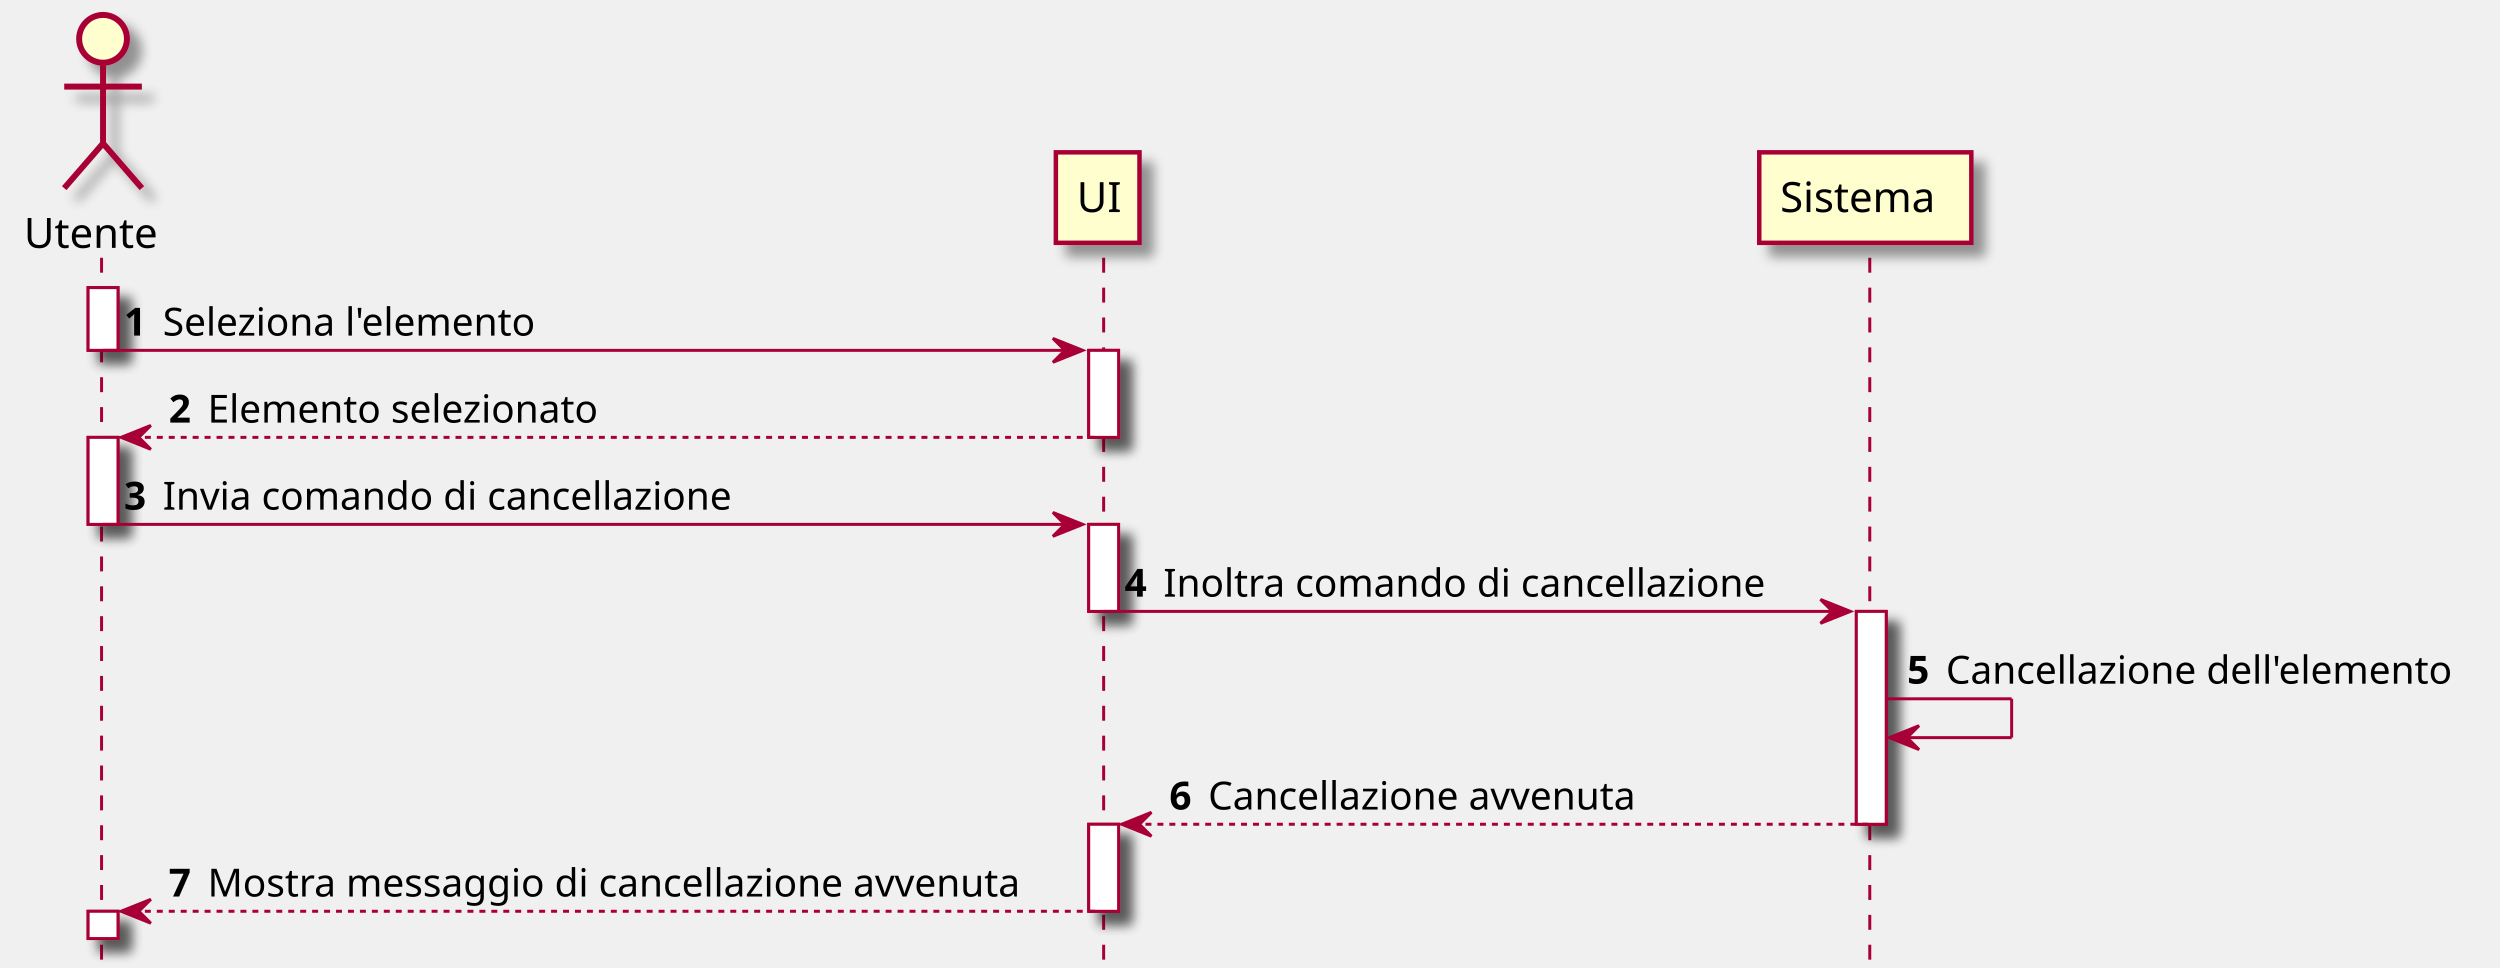
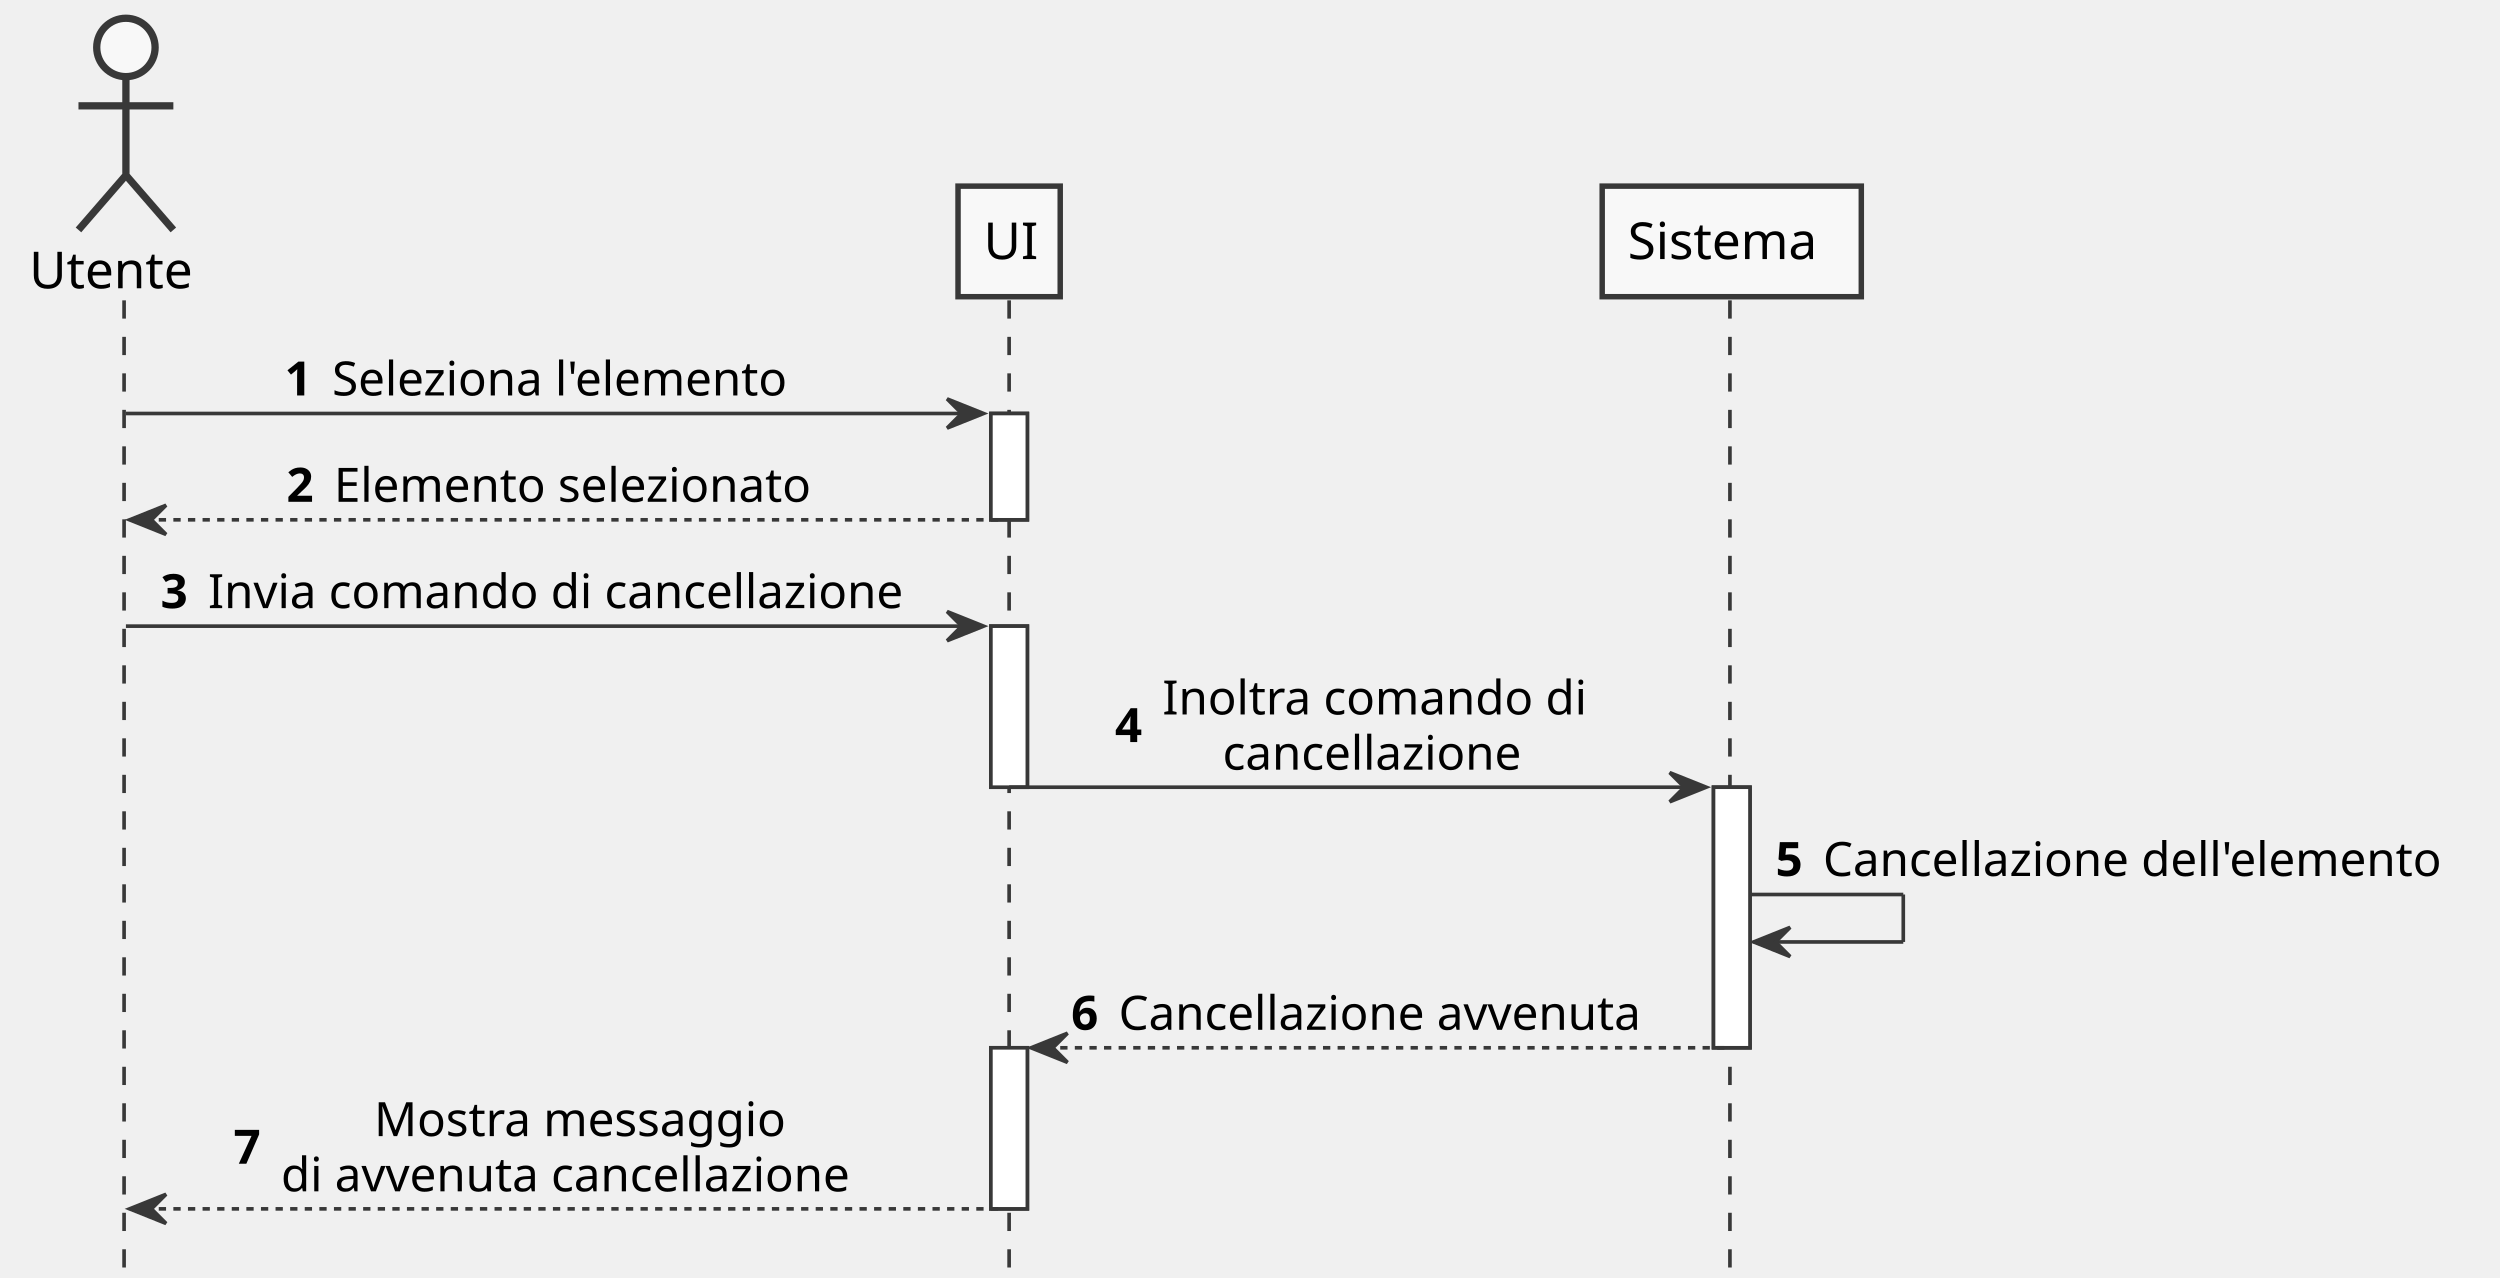
- <svg xmlns="http://www.w3.org/2000/svg" contentScriptType="application/ecmascript" contentStyleType="text/css" height="324px" preserveAspectRatio="none" style="width:837px;height:324px;" version="1.1" viewBox="0 0 837 324" width="837px" zoomAndPan="magnify">
-   <defs>
-     <filter height="300%" id="flpxk5e" width="300%" x="-1" y="-1">
-       <feGaussianBlur result="blurOut" stdDeviation="2.0" />
-       <feColorMatrix in="blurOut" result="blurOut2" type="matrix" values="0 0 0 0 0 0 0 0 0 0 0 0 0 0 0 0 0 0 .4 0" />
-       <feOffset dx="4.0" dy="4.0" in="blurOut2" result="blurOut3" />
-       <feBlend in="SourceGraphic" in2="blurOut3" mode="normal" />
-     </filter>
-   </defs>
+ <svg xmlns="http://www.w3.org/2000/svg" contentScriptType="application/ecmascript" contentStyleType="text/css" height="350px" preserveAspectRatio="none" style="width:685px;height:350px;" version="1.1" viewBox="0 0 685 350" width="685px" zoomAndPan="magnify">
+   <defs />
  <g>
-     <rect fill="#FFFFFF" filter="url(#flpxk5e)" height="21" style="stroke: #A80036; stroke-width: 1.0;" width="10" x="29.5" y="96.297" />
-     <rect fill="#FFFFFF" filter="url(#flpxk5e)" height="29.133" style="stroke: #A80036; stroke-width: 1.0;" width="10" x="29.5" y="146.43" />
-     <rect fill="#FFFFFF" filter="url(#flpxk5e)" height="9.133" style="stroke: #A80036; stroke-width: 1.0;" width="10" x="29.5" y="305.094" />
-     <rect fill="#FFFFFF" filter="url(#flpxk5e)" height="29.133" style="stroke: #A80036; stroke-width: 1.0;" width="10" x="364.5" y="117.297" />
-     <rect fill="#FFFFFF" filter="url(#flpxk5e)" height="29.133" style="stroke: #A80036; stroke-width: 1.0;" width="10" x="364.5" y="175.562" />
-     <rect fill="#FFFFFF" filter="url(#flpxk5e)" height="29.133" style="stroke: #A80036; stroke-width: 1.0;" width="10" x="364.5" y="275.961" />
-     <rect fill="#FFFFFF" filter="url(#flpxk5e)" height="71.266" style="stroke: #A80036; stroke-width: 1.0;" width="10" x="621.5" y="204.695" />
-     <line style="stroke: #A80036; stroke-width: 1.0; stroke-dasharray: 5.0,5.0;" x1="34" x2="34" y1="86.297" y2="323.227" />
-     <line style="stroke: #A80036; stroke-width: 1.0; stroke-dasharray: 5.0,5.0;" x1="369.5" x2="369.5" y1="86.297" y2="323.227" />
-     <line style="stroke: #A80036; stroke-width: 1.0; stroke-dasharray: 5.0,5.0;" x1="626" x2="626" y1="86.297" y2="323.227" />
-     <text fill="#000000" font-family="sans-serif" font-size="14" lengthAdjust="spacingAndGlyphs" textLength="47" x="8" y="82.995">Utente</text>
-     <ellipse cx="34.5" cy="13" fill="#FEFECE" filter="url(#flpxk5e)" rx="8" ry="8" style="stroke: #A80036; stroke-width: 2.0;" />
-     <path d="M34.5,21 L34.5,48 M21.5,29 L47.5,29 M34.5,48 L21.5,63 M34.5,48 L47.5,63 " fill="#FEFECE" filter="url(#flpxk5e)" style="stroke: #A80036; stroke-width: 2.0;" />
-     <rect fill="#FEFECE" filter="url(#flpxk5e)" height="30.297" style="stroke: #A80036; stroke-width: 1.5;" width="28" x="353.5" y="51" />
-     <text fill="#000000" font-family="sans-serif" font-size="14" lengthAdjust="spacingAndGlyphs" textLength="14" x="360.5" y="70.995">UI</text>
-     <rect fill="#FEFECE" filter="url(#flpxk5e)" height="30.297" style="stroke: #A80036; stroke-width: 1.5;" width="71" x="589" y="51" />
-     <text fill="#000000" font-family="sans-serif" font-size="14" lengthAdjust="spacingAndGlyphs" textLength="57" x="596" y="70.995">Sistema</text>
-     <rect fill="#FFFFFF" filter="url(#flpxk5e)" height="21" style="stroke: #A80036; stroke-width: 1.0;" width="10" x="29.5" y="96.297" />
-     <rect fill="#FFFFFF" filter="url(#flpxk5e)" height="29.133" style="stroke: #A80036; stroke-width: 1.0;" width="10" x="29.5" y="146.43" />
-     <rect fill="#FFFFFF" filter="url(#flpxk5e)" height="9.133" style="stroke: #A80036; stroke-width: 1.0;" width="10" x="29.5" y="305.094" />
-     <rect fill="#FFFFFF" filter="url(#flpxk5e)" height="29.133" style="stroke: #A80036; stroke-width: 1.0;" width="10" x="364.5" y="117.297" />
-     <rect fill="#FFFFFF" filter="url(#flpxk5e)" height="29.133" style="stroke: #A80036; stroke-width: 1.0;" width="10" x="364.5" y="175.562" />
-     <rect fill="#FFFFFF" filter="url(#flpxk5e)" height="29.133" style="stroke: #A80036; stroke-width: 1.0;" width="10" x="364.5" y="275.961" />
-     <rect fill="#FFFFFF" filter="url(#flpxk5e)" height="71.266" style="stroke: #A80036; stroke-width: 1.0;" width="10" x="621.5" y="204.695" />
-     <polygon fill="#A80036" points="352.5,113.297,362.5,117.297,352.5,121.297,356.5,117.297" style="stroke: #A80036; stroke-width: 1.0;" />
-     <line style="stroke: #A80036; stroke-width: 1.0;" x1="34.5" x2="358.5" y1="117.297" y2="117.297" />
-     <text fill="#000000" font-family="sans-serif" font-size="13" font-weight="bold" lengthAdjust="spacingAndGlyphs" textLength="9" x="41.5" y="112.364">1</text>
-     <text fill="#000000" font-family="sans-serif" font-size="13" lengthAdjust="spacingAndGlyphs" textLength="137" x="54.5" y="112.364">Seleziona l'elemento</text>
-     <polygon fill="#A80036" points="50.5,142.43,40.5,146.43,50.5,150.43,46.5,146.43" style="stroke: #A80036; stroke-width: 1.0;" />
-     <line style="stroke: #A80036; stroke-width: 1.0; stroke-dasharray: 2.0,2.0;" x1="44.5" x2="368.5" y1="146.43" y2="146.43" />
-     <text fill="#000000" font-family="sans-serif" font-size="13" font-weight="bold" lengthAdjust="spacingAndGlyphs" textLength="9" x="56.5" y="141.497">2</text>
-     <text fill="#000000" font-family="sans-serif" font-size="13" lengthAdjust="spacingAndGlyphs" textLength="141" x="69.5" y="141.497">Elemento selezionato</text>
-     <polygon fill="#A80036" points="352.5,171.562,362.5,175.562,352.5,179.562,356.5,175.562" style="stroke: #A80036; stroke-width: 1.0;" />
-     <line style="stroke: #A80036; stroke-width: 1.0;" x1="34.5" x2="358.5" y1="175.562" y2="175.562" />
-     <text fill="#000000" font-family="sans-serif" font-size="13" font-weight="bold" lengthAdjust="spacingAndGlyphs" textLength="9" x="41.5" y="170.629">3</text>
-     <text fill="#000000" font-family="sans-serif" font-size="13" lengthAdjust="spacingAndGlyphs" textLength="205" x="54.5" y="170.629">Invia comando di cancellazione</text>
-     <polygon fill="#A80036" points="609.5,200.695,619.5,204.695,609.5,208.695,613.5,204.695" style="stroke: #A80036; stroke-width: 1.0;" />
-     <line style="stroke: #A80036; stroke-width: 1.0;" x1="369.5" x2="615.5" y1="204.695" y2="204.695" />
-     <text fill="#000000" font-family="sans-serif" font-size="13" font-weight="bold" lengthAdjust="spacingAndGlyphs" textLength="9" x="376.5" y="199.762">4</text>
-     <text fill="#000000" font-family="sans-serif" font-size="13" lengthAdjust="spacingAndGlyphs" textLength="215" x="389.5" y="199.762">Inoltra comando di cancellazione</text>
-     <line style="stroke: #A80036; stroke-width: 1.0;" x1="631.5" x2="673.5" y1="233.961" y2="233.961" />
-     <line style="stroke: #A80036; stroke-width: 1.0;" x1="673.5" x2="673.5" y1="233.961" y2="246.961" />
-     <line style="stroke: #A80036; stroke-width: 1.0;" x1="632.5" x2="673.5" y1="246.961" y2="246.961" />
-     <polygon fill="#A80036" points="642.5,242.961,632.5,246.961,642.5,250.961,638.5,246.961" style="stroke: #A80036; stroke-width: 1.0;" />
-     <text fill="#000000" font-family="sans-serif" font-size="13" font-weight="bold" lengthAdjust="spacingAndGlyphs" textLength="9" x="638.5" y="228.895">5</text>
-     <text fill="#000000" font-family="sans-serif" font-size="13" lengthAdjust="spacingAndGlyphs" textLength="185" x="651.5" y="228.895">Cancellazione dell'elemento</text>
-     <polygon fill="#A80036" points="385.5,271.961,375.5,275.961,385.5,279.961,381.5,275.961" style="stroke: #A80036; stroke-width: 1.0;" />
-     <line style="stroke: #A80036; stroke-width: 1.0; stroke-dasharray: 2.0,2.0;" x1="379.5" x2="625.5" y1="275.961" y2="275.961" />
-     <text fill="#000000" font-family="sans-serif" font-size="13" font-weight="bold" lengthAdjust="spacingAndGlyphs" textLength="9" x="391.5" y="271.028">6</text>
-     <text fill="#000000" font-family="sans-serif" font-size="13" lengthAdjust="spacingAndGlyphs" textLength="156" x="404.5" y="271.028">Cancellazione avvenuta</text>
-     <polygon fill="#A80036" points="50.5,301.094,40.5,305.094,50.5,309.094,46.5,305.094" style="stroke: #A80036; stroke-width: 1.0;" />
-     <line style="stroke: #A80036; stroke-width: 1.0; stroke-dasharray: 2.0,2.0;" x1="44.5" x2="368.5" y1="305.094" y2="305.094" />
-     <text fill="#000000" font-family="sans-serif" font-size="13" font-weight="bold" lengthAdjust="spacingAndGlyphs" textLength="9" x="56.5" y="300.161">7</text>
-     <text fill="#000000" font-family="sans-serif" font-size="13" lengthAdjust="spacingAndGlyphs" textLength="293" x="69.5" y="300.161">Mostra messaggio di cancellazione avvenuta</text>
+     <rect fill="#FFFFFF" height="29.133" style="stroke: #383838; stroke-width: 1.0;" width="10" x="271.5" y="113.297" />
+     <rect fill="#FFFFFF" height="44.133" style="stroke: #383838; stroke-width: 1.0;" width="10" x="271.5" y="171.562" />
+     <rect fill="#FFFFFF" height="44.133" style="stroke: #383838; stroke-width: 1.0;" width="10" x="271.5" y="287.094" />
+     <rect fill="#FFFFFF" height="71.398" style="stroke: #383838; stroke-width: 1.0;" width="10" x="469.5" y="215.695" />
+     <line style="stroke: #383838; stroke-width: 1.0; stroke-dasharray: 5.0,5.0;" x1="34" x2="34" y1="82.297" y2="349.492" />
+     <line style="stroke: #383838; stroke-width: 1.0; stroke-dasharray: 5.0,5.0;" x1="276.5" x2="276.5" y1="82.297" y2="349.492" />
+     <line style="stroke: #383838; stroke-width: 1.0; stroke-dasharray: 5.0,5.0;" x1="474" x2="474" y1="82.297" y2="349.492" />
+     <text fill="#000000" font-family="sans-serif" font-size="14" lengthAdjust="spacingAndGlyphs" textLength="47" x="8" y="78.995">Utente</text>
+     <ellipse cx="34.5" cy="13" fill="#F8F8F8" rx="8" ry="8" style="stroke: #383838; stroke-width: 2.0;" />
+     <path d="M34.5,21 L34.5,48 M21.5,29 L47.5,29 M34.5,48 L21.5,63 M34.5,48 L47.5,63 " fill="#F8F8F8" style="stroke: #383838; stroke-width: 2.0;" />
+     <rect fill="#F8F8F8" height="30.297" style="stroke: #383838; stroke-width: 1.5;" width="28" x="262.5" y="51" />
+     <text fill="#000000" font-family="sans-serif" font-size="14" lengthAdjust="spacingAndGlyphs" textLength="14" x="269.5" y="70.995">UI</text>
+     <rect fill="#F8F8F8" height="30.297" style="stroke: #383838; stroke-width: 1.5;" width="71" x="439" y="51" />
+     <text fill="#000000" font-family="sans-serif" font-size="14" lengthAdjust="spacingAndGlyphs" textLength="57" x="446" y="70.995">Sistema</text>
+     <rect fill="#FFFFFF" height="29.133" style="stroke: #383838; stroke-width: 1.0;" width="10" x="271.5" y="113.297" />
+     <rect fill="#FFFFFF" height="44.133" style="stroke: #383838; stroke-width: 1.0;" width="10" x="271.5" y="171.562" />
+     <rect fill="#FFFFFF" height="44.133" style="stroke: #383838; stroke-width: 1.0;" width="10" x="271.5" y="287.094" />
+     <rect fill="#FFFFFF" height="71.398" style="stroke: #383838; stroke-width: 1.0;" width="10" x="469.5" y="215.695" />
+     <polygon fill="#383838" points="259.5,109.297,269.5,113.297,259.5,117.297,263.5,113.297" style="stroke: #383838; stroke-width: 1.0;" />
+     <line style="stroke: #383838; stroke-width: 1.0;" x1="34.5" x2="265.5" y1="113.297" y2="113.297" />
+     <text fill="#000000" font-family="sans-serif" font-size="13" font-weight="bold" lengthAdjust="spacingAndGlyphs" textLength="9" x="78" y="108.364">1</text>
+     <text fill="#000000" font-family="sans-serif" font-size="13" lengthAdjust="spacingAndGlyphs" textLength="137" x="91" y="108.364">Seleziona l'elemento</text>
+     <polygon fill="#383838" points="45.5,138.43,35.5,142.43,45.5,146.43,41.5,142.43" style="stroke: #383838; stroke-width: 1.0;" />
+     <line style="stroke: #383838; stroke-width: 1.0; stroke-dasharray: 2.0,2.0;" x1="39.5" x2="275.5" y1="142.43" y2="142.43" />
+     <text fill="#000000" font-family="sans-serif" font-size="13" font-weight="bold" lengthAdjust="spacingAndGlyphs" textLength="9" x="78.5" y="137.497">2</text>
+     <text fill="#000000" font-family="sans-serif" font-size="13" lengthAdjust="spacingAndGlyphs" textLength="141" x="91.5" y="137.497">Elemento selezionato</text>
+     <polygon fill="#383838" points="259.5,167.562,269.5,171.562,259.5,175.562,263.5,171.562" style="stroke: #383838; stroke-width: 1.0;" />
+     <line style="stroke: #383838; stroke-width: 1.0;" x1="34.5" x2="265.5" y1="171.562" y2="171.562" />
+     <text fill="#000000" font-family="sans-serif" font-size="13" font-weight="bold" lengthAdjust="spacingAndGlyphs" textLength="9" x="44" y="166.629">3</text>
+     <text fill="#000000" font-family="sans-serif" font-size="13" lengthAdjust="spacingAndGlyphs" textLength="205" x="57" y="166.629">Invia comando di cancellazione</text>
+     <polygon fill="#383838" points="457.5,211.695,467.5,215.695,457.5,219.695,461.5,215.695" style="stroke: #383838; stroke-width: 1.0;" />
+     <line style="stroke: #383838; stroke-width: 1.0;" x1="276.5" x2="463.5" y1="215.695" y2="215.695" />
+     <text fill="#000000" font-family="sans-serif" font-size="13" font-weight="bold" lengthAdjust="spacingAndGlyphs" textLength="9" x="305.5" y="203.329">4</text>
+     <text fill="#000000" font-family="sans-serif" font-size="13" lengthAdjust="spacingAndGlyphs" textLength="122" x="318.5" y="195.762">Inoltra comando di</text>
+     <text fill="#000000" font-family="sans-serif" font-size="13" lengthAdjust="spacingAndGlyphs" textLength="89" x="335" y="210.895">cancellazione</text>
+     <line style="stroke: #383838; stroke-width: 1.0;" x1="479.5" x2="521.5" y1="245.094" y2="245.094" />
+     <line style="stroke: #383838; stroke-width: 1.0;" x1="521.5" x2="521.5" y1="245.094" y2="258.094" />
+     <line style="stroke: #383838; stroke-width: 1.0;" x1="480.5" x2="521.5" y1="258.094" y2="258.094" />
+     <polygon fill="#383838" points="490.5,254.094,480.5,258.094,490.5,262.094,486.5,258.094" style="stroke: #383838; stroke-width: 1.0;" />
+     <text fill="#000000" font-family="sans-serif" font-size="13" font-weight="bold" lengthAdjust="spacingAndGlyphs" textLength="9" x="486.5" y="240.028">5</text>
+     <text fill="#000000" font-family="sans-serif" font-size="13" lengthAdjust="spacingAndGlyphs" textLength="185" x="499.5" y="240.028">Cancellazione dell'elemento</text>
+     <polygon fill="#383838" points="292.5,283.094,282.5,287.094,292.5,291.094,288.5,287.094" style="stroke: #383838; stroke-width: 1.0;" />
+     <line style="stroke: #383838; stroke-width: 1.0; stroke-dasharray: 2.0,2.0;" x1="286.5" x2="473.5" y1="287.094" y2="287.094" />
+     <text fill="#000000" font-family="sans-serif" font-size="13" font-weight="bold" lengthAdjust="spacingAndGlyphs" textLength="9" x="293.5" y="282.161">6</text>
+     <text fill="#000000" font-family="sans-serif" font-size="13" lengthAdjust="spacingAndGlyphs" textLength="156" x="306.5" y="282.161">Cancellazione avvenuta</text>
+     <polygon fill="#383838" points="45.5,327.227,35.5,331.227,45.5,335.227,41.5,331.227" style="stroke: #383838; stroke-width: 1.0;" />
+     <line style="stroke: #383838; stroke-width: 1.0; stroke-dasharray: 2.0,2.0;" x1="39.5" x2="275.5" y1="331.227" y2="331.227" />
+     <text fill="#000000" font-family="sans-serif" font-size="13" font-weight="bold" lengthAdjust="spacingAndGlyphs" textLength="9" x="64" y="318.86">7</text>
+     <text fill="#000000" font-family="sans-serif" font-size="13" lengthAdjust="spacingAndGlyphs" textLength="119" x="102.5" y="311.293">Mostra messaggio</text>
+     <text fill="#000000" font-family="sans-serif" font-size="13" lengthAdjust="spacingAndGlyphs" textLength="170" x="77" y="326.426">di avvenuta cancellazione</text>
  </g>
</svg>
